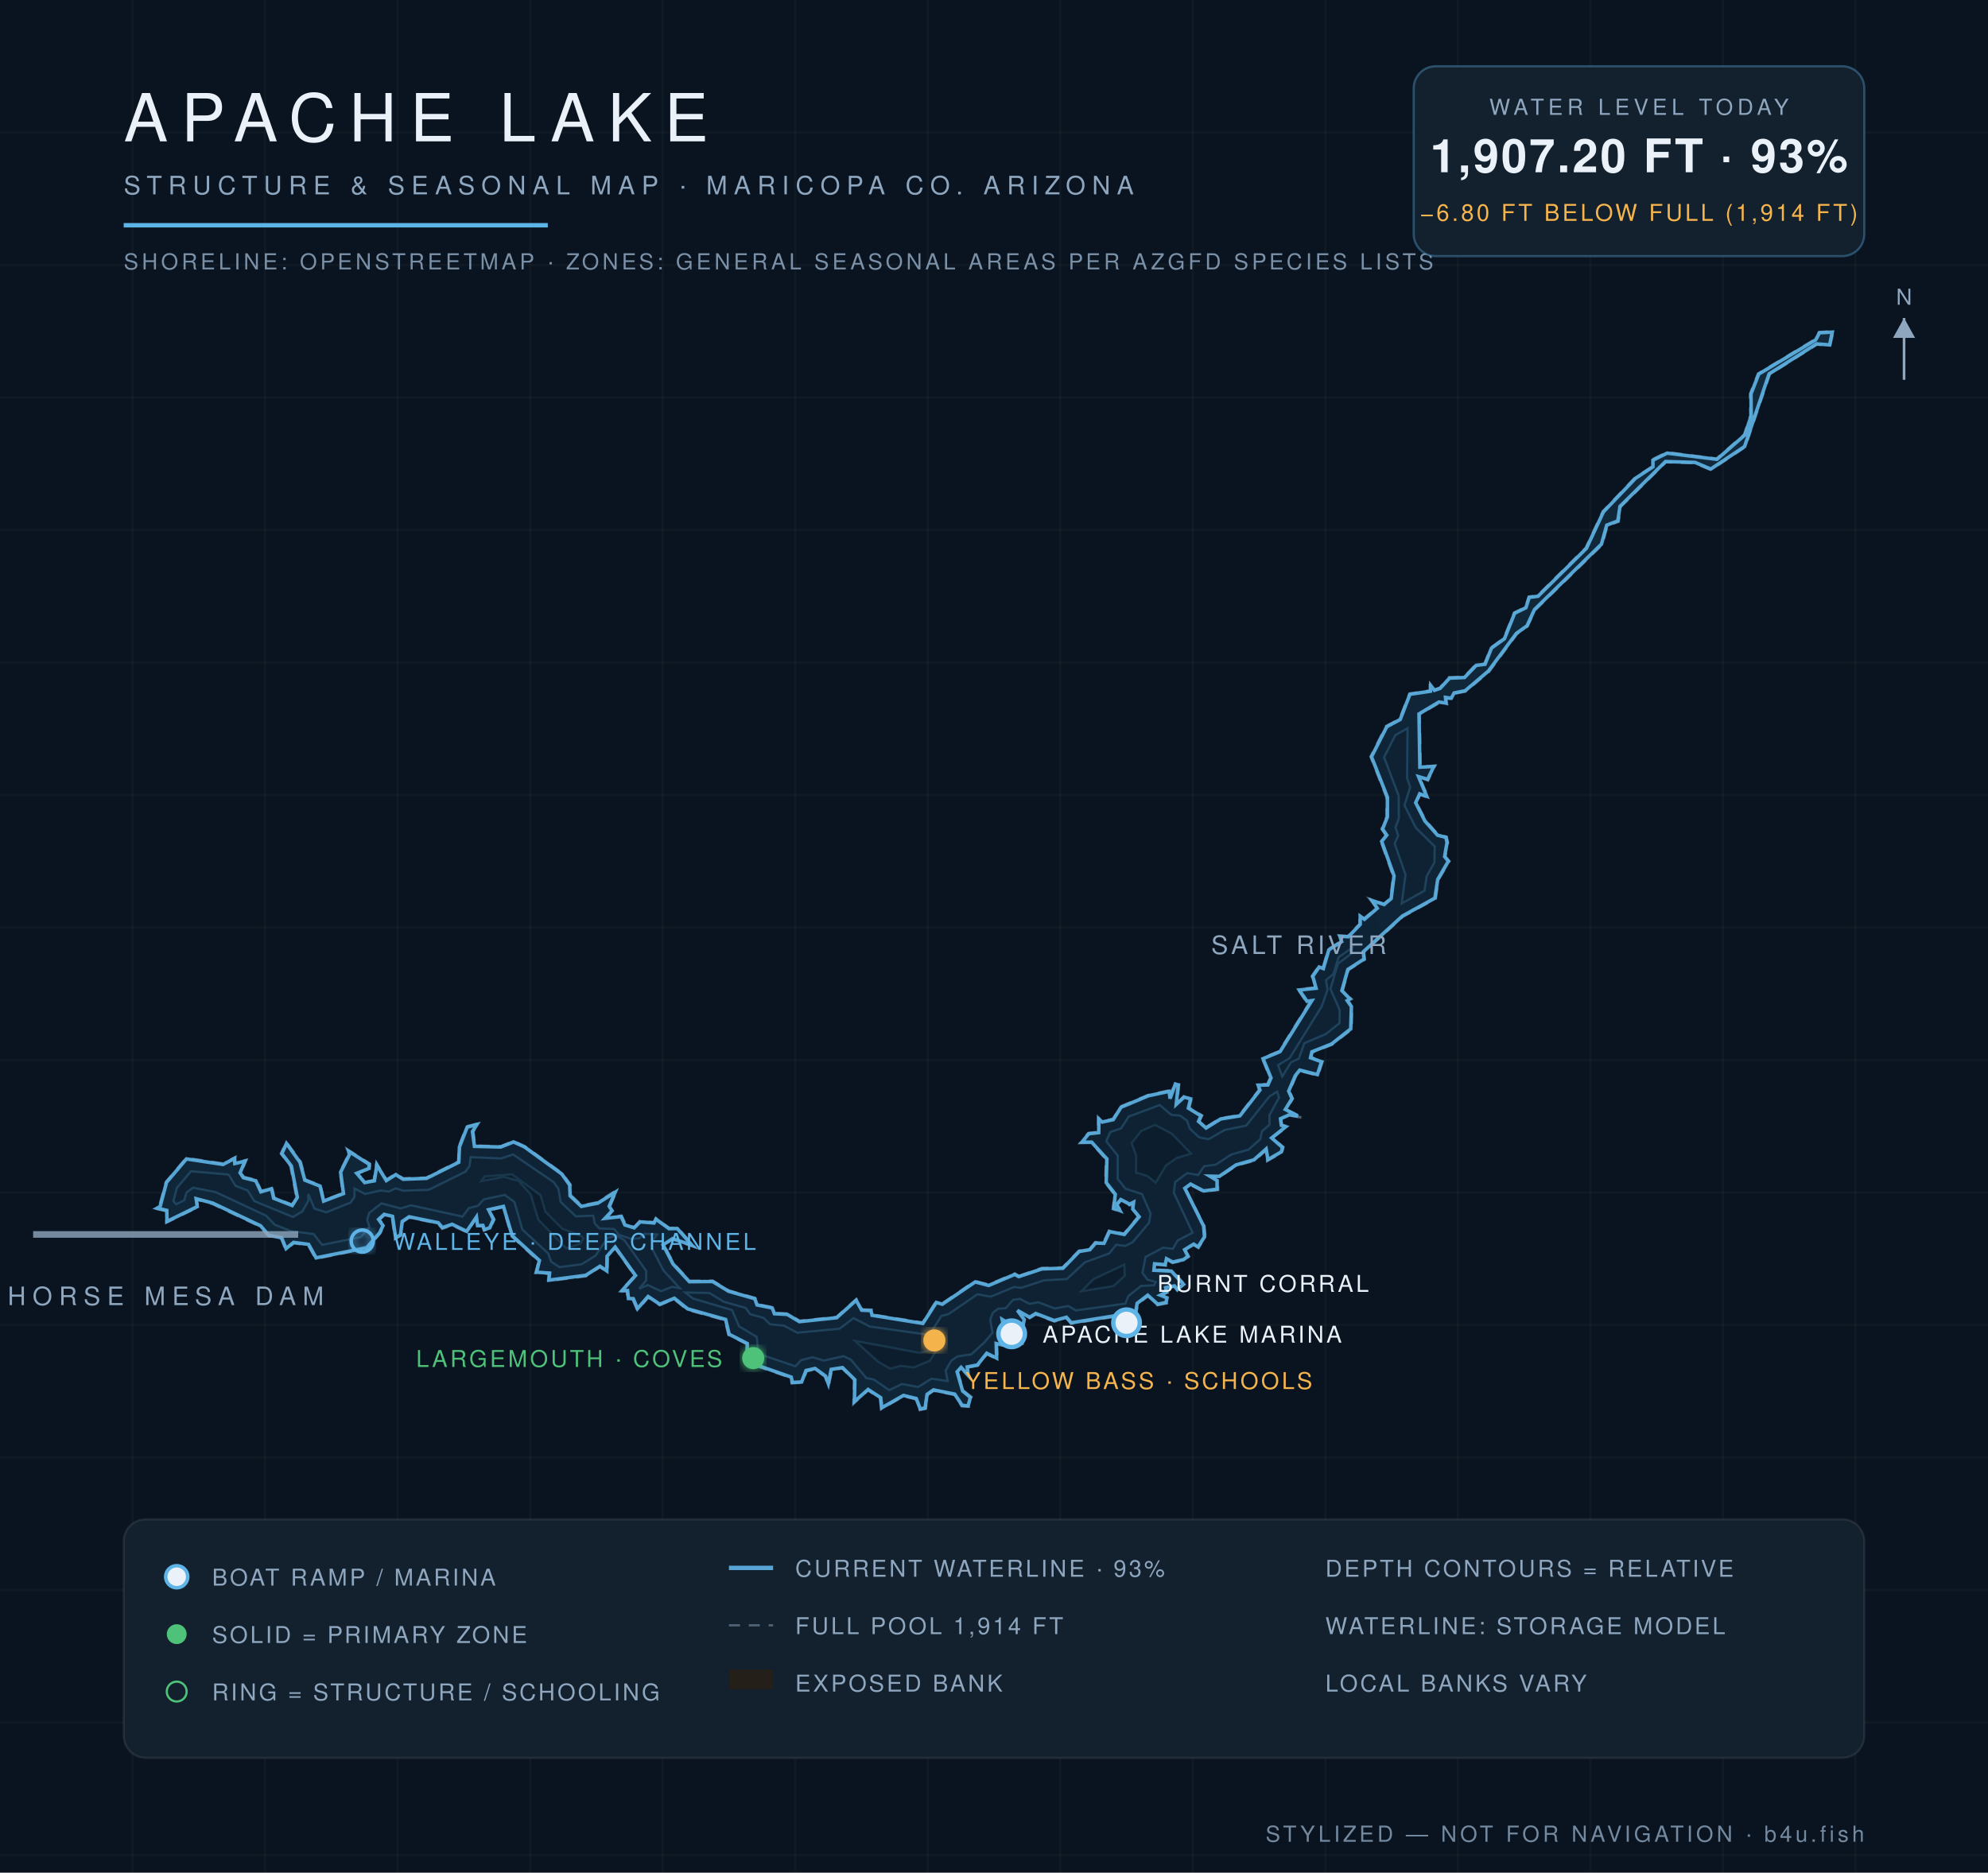
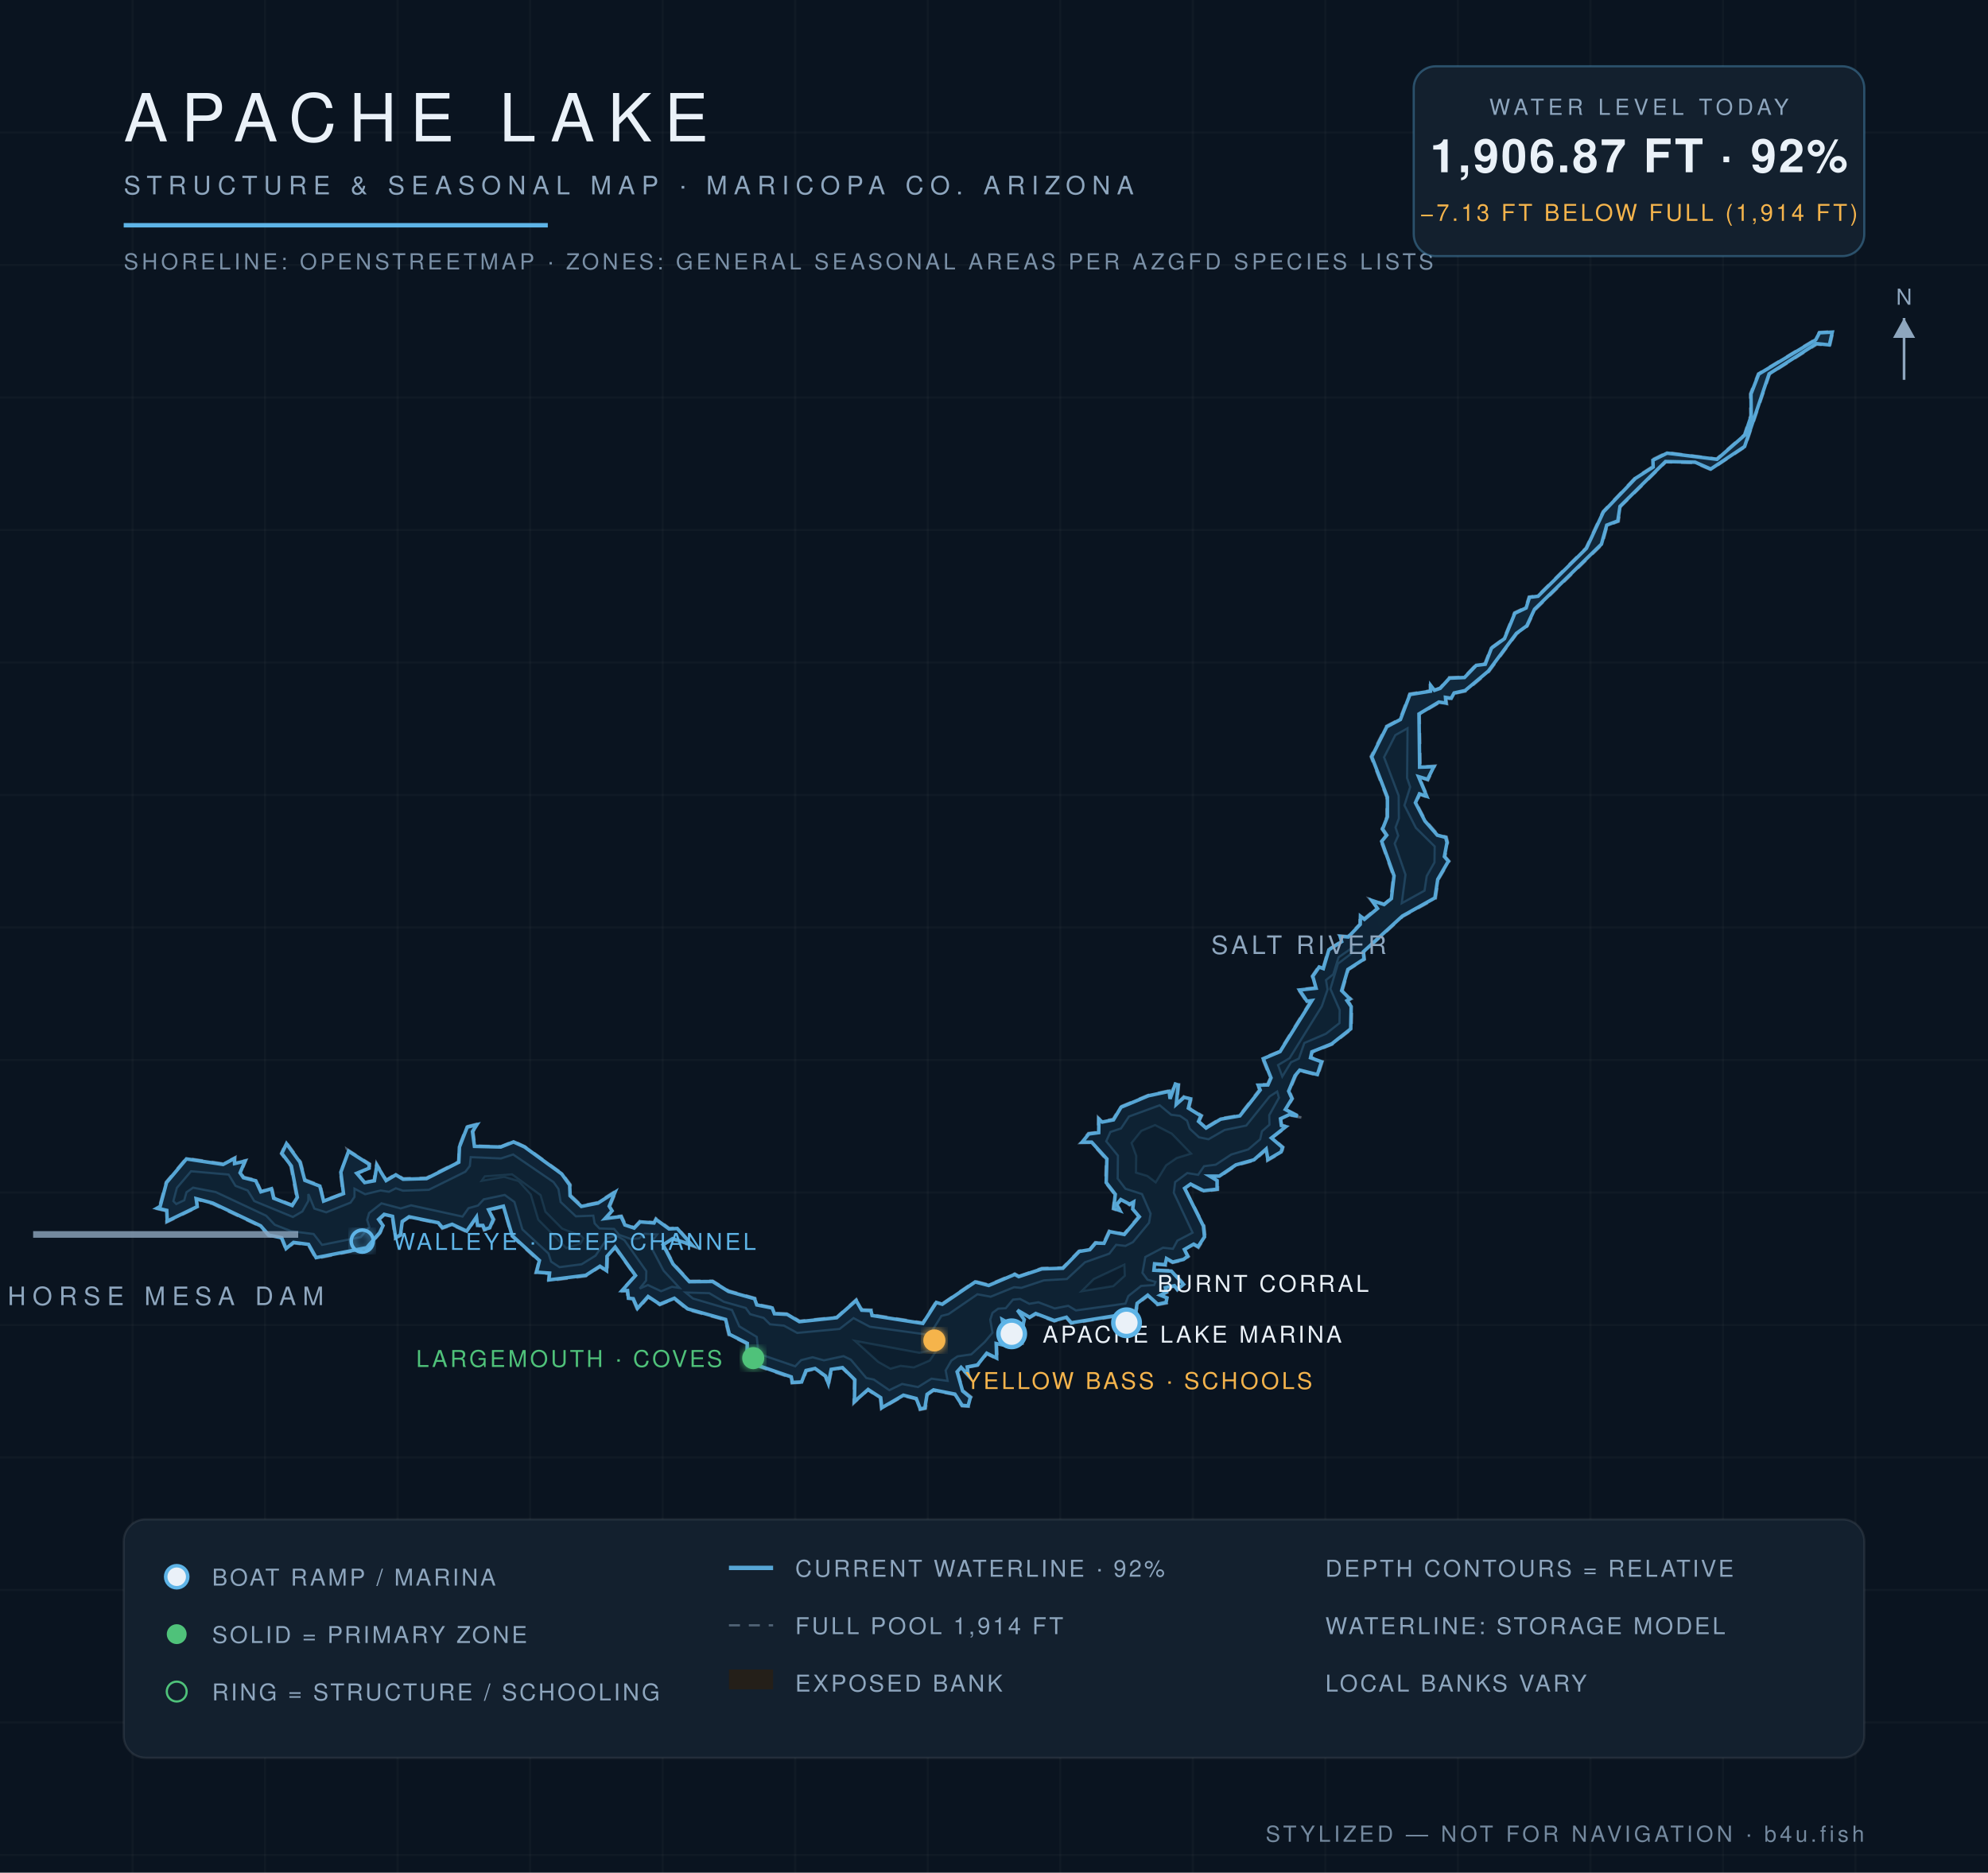
<svg xmlns="http://www.w3.org/2000/svg" viewBox="0 0 900 848" font-family="Helvetica,Arial,sans-serif">
  <defs>
    <radialGradient id="wg" cx="45%" cy="60%" r="80%">
      <stop offset="0%" stop-color="#0c1f31" />
      <stop offset="55%" stop-color="#102639" />
      <stop offset="100%" stop-color="#13293c" />
    </radialGradient>
    <filter id="glow">
      <feGaussianBlur stdDeviation="2.2" result="b" />
      <feMerge>
        <feMergeNode in="b" />
        <feMergeNode in="SourceGraphic" />
      </feMerge>
    </filter>
  </defs>
  <rect width="900" height="848" fill="#0a1420" />
  <g stroke="#ffffff" stroke-opacity="0.025">
    <line x1="60" y1="0" x2="60" y2="848" />
    <line x1="120" y1="0" x2="120" y2="848" />
    <line x1="180" y1="0" x2="180" y2="848" />
    <line x1="240" y1="0" x2="240" y2="848" />
    <line x1="300" y1="0" x2="300" y2="848" />
    <line x1="360" y1="0" x2="360" y2="848" />
    <line x1="420" y1="0" x2="420" y2="848" />
    <line x1="480" y1="0" x2="480" y2="848" />
    <line x1="540" y1="0" x2="540" y2="848" />
    <line x1="600" y1="0" x2="600" y2="848" />
    <line x1="660" y1="0" x2="660" y2="848" />
    <line x1="720" y1="0" x2="720" y2="848" />
    <line x1="780" y1="0" x2="780" y2="848" />
    <line x1="840" y1="0" x2="840" y2="848" />
    <line x1="0" y1="60" x2="900" y2="60" />
    <line x1="0" y1="120" x2="900" y2="120" />
    <line x1="0" y1="180" x2="900" y2="180" />
    <line x1="0" y1="240" x2="900" y2="240" />
    <line x1="0" y1="300" x2="900" y2="300" />
    <line x1="0" y1="360" x2="900" y2="360" />
    <line x1="0" y1="420" x2="900" y2="420" />
    <line x1="0" y1="480" x2="900" y2="480" />
    <line x1="0" y1="540" x2="900" y2="540" />
    <line x1="0" y1="600" x2="900" y2="600" />
    <line x1="0" y1="660" x2="900" y2="660" />
    <line x1="0" y1="720" x2="900" y2="720" />
    <line x1="0" y1="780" x2="900" y2="780" />
    <line x1="0" y1="840" x2="900" y2="840" />
  </g>
  <path d="M 461.3,577.8 L 471.6,574.2 L 481.0,574.0 L 488.4,566.4 L 493.3,565.6 L 495.8,562.5 L 499.6,562.7 L 502.0,557.3 L 508.8,558.7 L 515.4,550.8 L 512.4,547.6 L 513.1,544.7 L 511.4,545.8 L 507.5,543.5 L 505.8,545.6 L 507.9,548.9 L 503.8,547.5 L 504.6,540.9 L 500.4,535.6 L 500.7,525.0 L 494.0,517.5 L 489.0,517.6 L 492.7,513.1 L 497.1,512.6 L 497.1,505.9 L 499.0,507.7 L 503.9,506.7 L 507.2,501.1 L 519.7,495.9 L 529.7,493.7 L 529.5,497.2 L 531.9,490.5 L 533.8,491.0 L 532.8,499.9 L 535.9,496.4 L 539.5,497.3 L 538.4,501.6 L 544.2,505.1 L 543.0,507.6 L 546.0,510.4 L 552.4,506.4 L 561.1,505.0 L 570.1,493.4 L 569.0,491.0 L 573.7,491.0 L 575.0,488.2 L 571.4,479.2 L 579.2,476.0 L 593.5,453.0 L 591.6,453.9 L 587.6,448.0 L 595.5,447.2 L 593.9,442.0 L 597.1,437.4 L 598.8,438.4 L 601.3,429.9 L 607.1,426.2 L 606.1,423.6 L 610.2,423.9 L 615.5,418.4 L 615.5,414.0 L 617.5,415.9 L 623.3,411.1 L 620.1,407.1 L 626.6,409.3 L 629.5,406.8 L 630.7,396.7 L 625.1,380.9 L 627.4,378.2 L 625.5,375.4 L 627.7,369.9 L 627.7,361.0 L 620.5,342.6 L 627.5,328.8 L 633.6,325.6 L 638.1,314.1 L 647.5,312.7 L 647.2,309.1 L 649.5,312.3 L 651.9,311.4 L 656.0,306.7 L 662.8,306.5 L 668.1,301.0 L 672.1,300.5 L 674.9,293.3 L 680.8,289.0 L 685.5,277.4 L 690.6,275.0 L 692.1,270.2 L 696.1,269.7 L 717.9,248.1 L 725.6,231.6 L 740.2,216.3 L 748.1,211.2 L 747.9,208.1 L 754.6,204.8 L 777.1,207.7 L 789.6,196.8 L 792.4,188.2 L 792.3,178.3 L 795.9,169.2 L 821.8,153.6 L 823.5,150.4 L 830.0,150.0 L 828.5,156.6 L 822.5,156.0 L 801.2,169.5 L 790.1,202.4 L 774.5,212.8 L 767.3,209.7 L 754.2,209.3 L 733.7,229.5 L 732.8,236.2 L 727.7,238.0 L 725.4,246.6 L 695.0,276.2 L 691.5,283.6 L 686.8,287.0 L 674.1,304.2 L 663.5,313.1 L 658.5,314.1 L 657.2,316.7 L 654.6,316.1 L 655.1,318.8 L 651.5,318.3 L 642.7,323.5 L 643.1,347.3 L 649.7,346.7 L 646.5,353.4 L 642.6,351.9 L 646.6,361.3 L 642.9,359.8 L 641.2,363.5 L 645.4,371.5 L 651.0,377.9 L 654.9,378.9 L 655.5,381.5 L 654.3,387.9 L 656.2,390.0 L 651.2,398.4 L 650.0,406.9 L 635.1,415.1 L 617.5,431.2 L 617.9,434.5 L 610.5,439.2 L 607.8,448.6 L 611.8,452.4 L 610.2,453.1 L 612.1,455.7 L 611.9,466.1 L 603.1,473.0 L 594.2,476.5 L 593.5,478.7 L 598.8,480.6 L 596.7,487.1 L 588.4,484.9 L 586.7,487.3 L 583.8,494.1 L 585.3,497.5 L 582.3,502.4 L 590.1,506.2 L 583.8,505.1 L 579.9,506.9 L 580.4,509.4 L 582.9,510.1 L 576.0,515.3 L 581.0,519.4 L 580.4,521.9 L 573.7,525.7 L 573.4,520.7 L 567.9,525.6 L 559.7,527.8 L 552.1,533.0 L 547.9,533.0 L 551.4,534.4 L 551.4,538.8 L 544.8,539.6 L 539.1,536.6 L 536.6,538.4 L 545.2,555.1 L 545.7,560.1 L 542.6,565.1 L 540.5,563.8 L 536.5,566.1 L 538.2,569.0 L 536.0,570.7 L 530.8,571.9 L 528.1,570.3 L 527.8,573.1 L 523.0,572.5 L 522.6,574.9 L 530.4,575.2 L 536.3,581.6 L 533.0,584.4 L 531.7,582.6 L 527.9,583.4 L 528.5,585.3 L 525.7,586.5 L 528.7,587.5 L 528.3,590.2 L 523.9,591.0 L 519.8,586.9 L 515.1,590.4 L 514.0,597.2 L 510.1,599.4 L 508.0,595.7 L 484.9,599.4 L 482.7,596.9 L 477.3,598.4 L 468.9,595.2 L 466.1,596.9 L 460.7,593.7 L 464.1,597.5 L 461.4,607.9 L 463.5,608.5 L 459.7,608.7 L 456.4,599.5 L 453.9,597.8 L 456.3,610.0 L 451.3,608.7 L 451.6,615.6 L 446.8,613.2 L 442.7,618.4 L 438.2,619.2 L 438.9,623.8 L 435.0,619.6 L 433.6,621.4 L 436.1,629.7 L 439.8,632.6 L 438.6,637.0 L 435.4,636.8 L 432.1,631.6 L 422.6,629.8 L 420.0,631.6 L 419.1,637.9 L 416.4,638.5 L 414.6,633.6 L 409.0,632.2 L 398.9,638.1 L 398.4,633.1 L 392.9,629.5 L 386.4,635.6 L 386.7,625.0 L 381.3,619.6 L 376.6,620.3 L 375.1,627.9 L 373.5,623.3 L 369.0,620.1 L 365.2,620.9 L 363.1,626.1 L 358.4,626.4 L 358.0,623.9 L 337.7,616.9 L 338.0,608.5 L 329.8,604.5 L 328.2,597.8 L 311.1,593.1 L 305.1,588.2 L 298.7,591.0 L 293.5,587.5 L 288.5,593.3 L 286.4,588.3 L 284.2,588.3 L 283.8,584.6 L 280.7,584.9 L 287.4,577.7 L 278.4,565.1 L 275.2,569.0 L 275.0,576.2 L 271.7,573.7 L 265.3,577.9 L 248.1,580.1 L 248.6,576.8 L 242.4,576.4 L 243.9,571.1 L 231.6,559.8 L 227.8,546.6 L 221.5,548.1 L 223.8,552.2 L 221.9,556.3 L 219.1,557.2 L 218.4,555.2 L 215.8,555.3 L 215.6,551.5 L 211.5,558.0 L 204.6,554.8 L 200.2,556.4 L 198.3,554.0 L 185.2,551.3 L 182.4,553.3 L 181.6,559.5 L 178.8,561.0 L 177.4,551.0 L 174.0,550.3 L 171.8,552.3 L 173.8,554.9 L 172.2,558.4 L 166.2,565.3 L 142.9,570.0 L 139.5,563.8 L 133.0,563.0 L 129.4,566.0 L 127.3,560.8 L 121.5,559.7 L 117.8,555.4 L 96.2,545.2 L 88.9,543.2 L 89.7,546.6 L 75.3,553.6 L 75.2,548.4 L 70.0,547.2 L 72.1,546.2 L 75.1,535.3 L 84.3,524.4 L 101.0,526.9 L 106.6,524.0 L 106.3,526.5 L 111.5,525.3 L 109.0,531.2 L 110.5,533.0 L 116.0,534.3 L 118.3,539.4 L 123.2,537.8 L 124.1,542.3 L 132.2,545.5 L 134.2,542.2 L 131.5,528.1 L 127.2,522.4 L 129.6,517.1 L 136.2,526.2 L 138.3,534.2 L 145.2,536.8 L 146.5,543.6 L 155.2,540.3 L 153.9,530.7 L 157.8,522.7 L 157.1,520.4 L 167.5,527.0 L 167.4,529.3 L 161.9,531.4 L 165.2,535.2 L 169.2,534.5 L 170.4,526.6 L 174.9,534.2 L 179.2,531.5 L 182.5,533.6 L 193.0,533.3 L 207.5,526.0 L 207.7,519.3 L 211.2,510.1 L 216.7,508.7 L 214.3,512.4 L 215.1,518.8 L 226.7,519.1 L 232.5,516.7 L 237.6,519.1 L 254.5,531.3 L 258.3,536.4 L 258.5,541.3 L 263.4,545.9 L 270.6,544.4 L 279.2,538.9 L 276.2,546.3 L 277.6,548.4 L 274.1,551.4 L 281.4,550.5 L 283.2,554.4 L 287.1,555.7 L 289.6,552.9 L 296.0,553.5 L 296.9,551.6 L 303.0,556.1 L 306.7,555.9 L 314.5,564.7 L 304.5,561.2 L 300.5,563.6 L 305.0,572.2 L 312.2,580.0 L 322.7,580.0 L 329.9,584.4 L 341.9,587.8 L 342.9,590.6 L 349.9,592.0 L 350.8,594.6 L 356.5,594.8 L 362.0,598.1 L 378.7,596.4 L 387.7,588.3 L 390.4,593.0 L 394.6,593.1 L 394.9,595.3 L 417.7,598.9 L 423.7,589.4 L 426.5,590.3 L 441.4,580.1 L 447.6,581.7 L 459.4,576.7 L 461.3,577.8 Z" fill="#241f19" fill-opacity="0.9" stroke="#8ea6be" stroke-opacity="0.5" stroke-width="1.2" stroke-dasharray="5 4" />
-   <path d="M 461.2,578.1 L 471.7,574.6 L 481.2,574.3 L 488.6,566.7 L 493.4,565.9 L 496.0,562.9 L 499.8,563.0 L 502.3,557.7 L 509.0,559.0 L 515.7,551.0 L 512.8,547.5 L 513.2,544.4 L 511.4,545.3 L 507.4,543.2 L 505.5,545.5 L 507.0,548.2 L 504.2,547.2 L 504.9,540.8 L 500.8,535.5 L 501.1,524.8 L 494.2,517.2 L 489.8,517.2 L 492.9,513.4 L 497.4,512.9 L 497.5,506.8 L 499.0,508.1 L 504.0,507.0 L 507.5,501.4 L 519.9,496.2 L 529.3,494.2 L 529.7,497.5 L 532.1,490.9 L 533.4,491.3 L 532.5,500.1 L 536.1,496.8 L 539.0,497.6 L 538.0,501.8 L 543.7,505.3 L 542.6,507.8 L 546.0,510.8 L 552.6,506.7 L 561.3,505.3 L 570.4,493.6 L 569.6,491.4 L 574.0,491.3 L 575.4,488.1 L 571.8,479.4 L 579.5,476.2 L 593.9,453.1 L 591.7,453.4 L 588.2,448.3 L 595.8,447.5 L 594.3,442.1 L 597.2,437.9 L 599.1,438.6 L 601.6,430.1 L 607.4,426.4 L 606.6,424.0 L 610.4,424.2 L 615.8,418.6 L 615.8,414.9 L 617.7,416.3 L 623.5,411.3 L 621.2,407.8 L 626.6,409.6 L 629.8,406.9 L 631.1,396.6 L 625.5,381.0 L 627.8,378.2 L 625.9,375.4 L 628.1,369.9 L 628.1,361.0 L 620.9,342.7 L 627.8,329.1 L 633.9,325.8 L 638.3,314.4 L 647.6,313.0 L 647.7,310.4 L 649.4,312.6 L 652.0,311.7 L 656.2,307.1 L 663.0,306.8 L 668.3,301.3 L 672.3,300.8 L 675.2,293.5 L 681.1,289.2 L 685.7,277.7 L 690.8,275.2 L 692.3,270.5 L 696.3,270.0 L 718.2,248.3 L 725.9,231.8 L 740.4,216.6 L 748.3,211.4 L 748.3,208.4 L 754.7,205.2 L 777.3,208.0 L 789.9,197.0 L 792.8,188.3 L 792.7,178.4 L 796.2,169.4 L 822.0,153.9 L 823.7,150.7 L 829.5,150.4 L 828.3,156.2 L 822.4,155.7 L 800.9,169.3 L 789.8,202.2 L 774.5,212.4 L 767.4,209.4 L 754.0,209.0 L 733.4,229.3 L 732.4,235.9 L 727.4,237.8 L 725.0,246.4 L 694.7,276.0 L 691.3,283.4 L 686.5,286.8 L 673.8,303.9 L 663.3,312.8 L 658.3,313.8 L 657.0,316.2 L 654.4,315.8 L 654.6,318.4 L 651.4,317.9 L 642.4,323.3 L 642.8,347.4 L 649.1,347.1 L 646.3,352.9 L 642.2,351.7 L 645.9,360.6 L 642.7,359.5 L 640.9,363.5 L 645.1,371.8 L 650.8,378.2 L 654.6,379.2 L 655.1,381.5 L 654.0,387.9 L 655.7,390.0 L 650.9,398.2 L 649.6,406.7 L 634.9,414.8 L 617.2,431.0 L 617.5,434.3 L 610.2,439.0 L 607.5,448.6 L 611.1,452.3 L 609.9,453.1 L 611.8,455.8 L 611.5,465.9 L 602.9,472.7 L 593.9,476.3 L 593.3,479.0 L 598.3,480.8 L 596.4,486.6 L 588.4,484.6 L 586.4,487.1 L 583.4,494.1 L 584.9,497.5 L 581.9,502.4 L 587.6,505.4 L 583.8,504.8 L 579.7,506.6 L 580.1,509.6 L 582.1,510.2 L 575.7,515.3 L 580.6,519.6 L 580.1,521.6 L 574.0,525.1 L 573.2,520.3 L 567.7,525.2 L 559.6,527.5 L 552.0,532.7 L 547.7,532.6 L 551.0,534.6 L 551.0,538.5 L 544.9,539.3 L 539.0,536.2 L 536.4,538.1 L 544.9,555.2 L 545.3,560.1 L 542.4,564.6 L 540.4,563.4 L 536.3,565.9 L 537.8,568.9 L 535.8,570.4 L 530.9,571.5 L 528.1,570.0 L 527.5,572.7 L 522.7,572.3 L 522.4,575.2 L 530.3,575.6 L 535.8,581.6 L 533.0,583.9 L 531.7,582.3 L 527.7,583.1 L 528.1,585.1 L 525.3,586.5 L 528.3,587.7 L 527.9,589.8 L 524.1,590.6 L 519.6,586.5 L 514.8,590.2 L 513.7,597.0 L 510.2,598.9 L 508.0,595.3 L 485.0,599.0 L 482.8,596.5 L 477.3,598.0 L 468.9,594.8 L 466.1,596.5 L 460.6,593.4 L 463.7,597.6 L 461.3,608.3 L 459.9,608.3 L 456.7,599.3 L 453.7,597.5 L 455.9,609.5 L 451.0,608.4 L 451.2,615.0 L 446.7,612.8 L 442.5,618.1 L 437.9,619.0 L 438.3,622.7 L 435.1,619.2 L 433.3,621.2 L 435.8,629.9 L 439.3,632.8 L 438.3,636.6 L 435.6,636.4 L 432.2,631.3 L 422.6,629.4 L 419.7,631.4 L 418.8,637.6 L 416.6,638.0 L 414.8,633.3 L 409.0,631.9 L 399.2,637.5 L 398.7,632.9 L 393.0,629.2 L 386.8,634.7 L 387.0,624.8 L 381.4,619.3 L 376.3,620.1 L 375.0,626.6 L 373.7,623.1 L 369.0,619.7 L 364.9,620.6 L 362.9,625.8 L 358.7,626.0 L 358.2,623.6 L 338.1,616.6 L 338.3,608.4 L 330.1,604.2 L 328.5,597.5 L 311.3,592.7 L 305.3,587.9 L 298.7,590.6 L 293.4,587.1 L 288.6,592.6 L 286.7,588.1 L 284.5,588.0 L 284.1,584.4 L 281.6,584.4 L 287.7,577.6 L 278.5,564.7 L 274.8,568.9 L 274.7,575.5 L 271.6,573.4 L 265.2,577.5 L 248.5,579.7 L 248.8,576.5 L 242.9,576.1 L 244.2,570.8 L 231.9,559.6 L 227.9,546.3 L 221.2,547.8 L 223.4,552.2 L 221.7,556.0 L 219.3,556.8 L 218.6,554.9 L 216.2,555.0 L 215.7,551.1 L 211.3,557.6 L 204.7,554.4 L 200.3,555.9 L 198.4,553.7 L 185.2,551.0 L 182.1,553.1 L 181.3,559.2 L 179.1,560.5 L 177.7,550.8 L 173.9,549.9 L 171.4,552.2 L 173.4,555.0 L 171.9,558.2 L 166.0,565.0 L 143.1,569.6 L 139.7,563.5 L 132.9,562.6 L 129.5,565.4 L 127.5,560.5 L 121.7,559.4 L 118.0,555.1 L 96.3,544.8 L 88.8,542.8 L 89.3,546.4 L 75.6,553.1 L 75.5,548.1 L 71.1,547.1 L 72.5,546.3 L 75.4,535.4 L 84.4,524.8 L 101.0,527.3 L 106.1,524.6 L 106.3,526.9 L 110.9,525.8 L 108.7,531.1 L 110.2,533.3 L 115.8,534.7 L 118.1,539.7 L 122.9,538.3 L 123.9,542.6 L 132.3,545.9 L 134.6,542.2 L 131.9,528.0 L 127.6,522.4 L 129.7,517.8 L 135.8,526.3 L 138.0,534.4 L 144.9,537.1 L 146.5,543.9 L 155.5,540.5 L 154.2,530.8 L 158.2,522.8 L 157.8,521.3 L 167.1,527.2 L 167.1,529.1 L 161.5,531.3 L 165.1,535.5 L 169.5,534.7 L 170.6,527.6 L 174.9,534.6 L 179.2,531.9 L 182.5,534.0 L 193.1,533.6 L 207.7,526.3 L 208.0,519.4 L 211.5,510.4 L 215.9,509.2 L 213.9,512.4 L 214.8,519.1 L 226.7,519.4 L 232.5,517.1 L 237.5,519.4 L 254.3,531.6 L 257.9,536.6 L 258.1,541.5 L 263.2,546.3 L 270.7,544.8 L 278.5,539.9 L 275.8,546.2 L 277.1,548.3 L 273.9,551.7 L 281.2,550.9 L 282.9,554.7 L 287.1,556.0 L 289.8,553.3 L 296.1,553.8 L 297.0,552.1 L 302.9,556.4 L 306.6,556.3 L 313.3,563.9 L 304.5,560.9 L 300.2,563.7 L 304.7,572.4 L 312.1,580.4 L 322.6,580.3 L 329.8,584.7 L 341.7,588.1 L 342.7,590.9 L 349.6,592.3 L 350.6,594.9 L 356.4,595.2 L 361.9,598.5 L 378.8,596.7 L 387.6,588.8 L 390.1,593.3 L 394.3,593.5 L 394.8,595.6 L 417.8,599.3 L 423.9,589.8 L 426.6,590.6 L 441.5,580.5 L 447.6,582.1 L 459.4,577.1 L 461.2,578.1 Z" fill="url(#wg)" stroke="#5eb4e7" stroke-opacity="0.9" stroke-width="1.6" />
-   <path d="M 79.8,545.3 L 78.5,543.9 L 80.1,537.9 L 86.5,530.4 L 103.5,531.9 L 106.6,537.0 L 112.1,539.1 L 115.1,543.9 L 132.6,551.1 L 136.9,548.6 L 139.6,543.8 L 139.6,540.7 L 142.3,547.3 L 147.7,549.0 L 158.7,544.6 L 160.5,542.0 L 160.5,538.2 L 165.3,540.7 L 172.3,539.1 L 176.1,539.6 L 179.2,538.1 L 182.4,539.2 L 194.1,538.8 L 210.7,530.6 L 212.6,528.0 L 213.1,524.0 L 226.8,524.6 L 232.3,522.8 L 250.6,535.3 L 252.8,538.3 L 253.8,544.3 L 260.7,550.8 L 268.6,550.5 L 269.2,554.0 L 271.4,556.3 L 278.0,556.5 L 280.3,559.2 L 285.7,561.0 L 289.3,560.8 L 291.9,558.7 L 297.5,559.0 L 295.2,562.1 L 295.5,565.9 L 300.4,575.4 L 307.7,583.3 L 304.2,582.7 L 299.3,584.7 L 293.3,581.9 L 289.4,583.6 L 292.5,579.9 L 292.6,575.6 L 282.7,561.6 L 279.1,559.5 L 275.0,560.6 L 269.6,568.6 L 263.3,572.5 L 253.3,573.8 L 249.5,571.3 L 248.2,567.6 L 236.5,556.8 L 232.9,544.3 L 228.5,541.1 L 219.0,543.1 L 216.4,546.0 L 212.2,547.1 L 209.4,550.9 L 186.1,545.8 L 181.4,547.2 L 172.7,544.9 L 167.1,549.3 L 166.2,552.4 L 167.3,555.6 L 163.3,560.2 L 145.8,563.7 L 142.0,558.8 L 131.8,557.5 L 124.4,554.6 L 120.5,550.5 L 97.6,539.8 L 87.4,537.8 L 84.4,540.0 L 83.4,543.5 L 79.8,545.3 Z" fill="#0e2233" stroke="#5eb4e7" stroke-opacity="0.22" stroke-width="1" />
-   <path d="M 310.3,585.3 L 321.1,585.5 L 327.7,589.5 L 337.6,592.3 L 339.6,595.1 L 345.7,596.8 L 348.6,599.7 L 354.9,600.3 L 360.9,603.5 L 380.1,601.7 L 386.4,596.9 L 393.8,600.7 L 419.3,604.3 L 422.0,602.5 L 426.2,595.9 L 429.4,595.1 L 442.5,586.1 L 448.5,587.2 L 459.1,582.8 L 462.4,583.2 L 472.6,579.8 L 483.0,579.2 L 491.2,571.6 L 502.2,567.6 L 505.3,563.7 L 509.5,564.2 L 512.8,562.5 L 520.2,553.7 L 520.9,549.6 L 517.0,540.7 L 509.5,538.3 L 506.0,533.8 L 506.0,523.3 L 500.8,516.8 L 502.7,512.6 L 507.5,511.0 L 511.0,505.6 L 525.0,500.4 L 530.2,504.8 L 534.2,505.2 L 537.4,507.5 L 538.6,511.0 L 542.8,515.0 L 547.1,515.9 L 554.4,511.7 L 564.2,509.7 L 574.7,496.5 L 578.2,494.3 L 579.0,497.1 L 574.7,505.0 L 574.7,509.3 L 571.3,512.3 L 570.5,515.9 L 565.2,520.6 L 557.4,522.8 L 550.4,527.4 L 545.1,528.1 L 542.4,532.1 L 537.5,531.2 L 532.0,535.3 L 531.4,540.1 L 539.9,558.2 L 533.0,561.8 L 531.0,565.5 L 526.5,565.0 L 518.6,569.2 L 517.2,576.4 L 519.5,579.5 L 523.2,580.5 L 522.5,582.0 L 516.6,582.3 L 510.8,586.9 L 509.5,590.3 L 487.1,593.4 L 483.6,591.4 L 477.5,592.5 L 470.1,589.7 L 466.0,590.4 L 461.8,588.2 L 458.6,588.6 L 455.3,592.4 L 451.9,592.6 L 449.4,594.5 L 448.3,597.6 L 449.3,603.5 L 445.8,607.7 L 439.7,613.3 L 433.5,614.2 L 430.7,616.1 L 428.1,620.6 L 429.0,625.4 L 421.7,624.3 L 415.6,628.1 L 408.4,626.7 L 402.6,629.5 L 395.6,624.7 L 392.2,624.0 L 385.2,615.7 L 381.9,614.1 L 373.0,616.1 L 367.9,614.6 L 362.7,615.9 L 360.1,618.7 L 343.4,613.0 L 342.6,605.4 L 334.6,600.6 L 331.4,593.2 L 313.7,588.0 L 310.3,585.3 Z" fill="#0e2233" stroke="#5eb4e7" stroke-opacity="0.22" stroke-width="1" />
-   <path d="M 580.5,487.5 L 578.6,482.3 L 583.8,479.2 L 598.4,455.7 L 601.0,448.1 L 600.3,443.8 L 603.6,441.2 L 606.0,433.5 L 612.3,429.1 L 611.9,431.7 L 605.7,436.4 L 602.3,447.8 L 606.5,457.4 L 606.4,463.3 L 600.3,468.2 L 590.5,472.4 L 588.0,479.4 L 584.5,481.0 L 580.5,487.5 Z" fill="#0e2233" stroke="#5eb4e7" stroke-opacity="0.22" stroke-width="1" />
-   <path d="M 634.6,409.1 L 636.3,396.1 L 631.4,382.0 L 633.0,378.4 L 631.8,374.7 L 633.3,370.6 L 633.2,360.3 L 626.6,342.9 L 631.7,332.9 L 637.2,329.8 L 637.0,352.3 L 638.4,356.4 L 635.8,364.7 L 641.0,374.9 L 649.5,383.3 L 649.4,390.5 L 645.9,396.7 L 644.9,403.3 L 634.6,409.1 Z" fill="#0e2233" stroke="#5eb4e7" stroke-opacity="0.22" stroke-width="1" />
-   <path d="M 218.0,534.8 L 219.5,532.7 L 231.8,531.8 L 244.7,541.2 L 246.9,548.7 L 254.5,556.4 L 263.1,559.7 L 264.1,560.8 L 262.7,563.2 L 256.3,565.2 L 243.7,552.3 L 240.3,540.9 L 234.8,534.8 L 228.2,532.9 L 218.0,534.8 Z" fill="#0c1e2e" stroke="#5eb4e7" stroke-opacity="0.15" stroke-width="1" />
-   <path d="M 403.1,619.8 L 397.6,616.7 L 387.1,607.2 L 416.2,612.6 L 424.3,611.0 L 420.9,616.2 L 413.7,619.2 L 407.7,618.5 L 403.1,619.8 Z" fill="#0c1e2e" stroke="#5eb4e7" stroke-opacity="0.15" stroke-width="1" />
-   <path d="M 489.6,584.7 L 495.1,579.2 L 509.0,572.7 L 509.2,577.7 L 504.0,582.4 L 489.6,584.7 Z" fill="#0c1e2e" stroke="#5eb4e7" stroke-opacity="0.15" stroke-width="1" />
-   <path d="M 523.2,535.5 L 519.4,532.5 L 514.3,531.0 L 514.4,523.4 L 512.3,517.6 L 516.7,512.1 L 522.9,509.4 L 530.5,513.4 L 539.2,522.4 L 532.7,524.4 L 527.9,527.7 L 523.2,535.5 Z" fill="#0c1e2e" stroke="#5eb4e7" stroke-opacity="0.15" stroke-width="1" />
+   <path d="M 461.2,578.1 L 471.7,574.6 L 481.2,574.3 L 488.6,566.7 L 493.4,565.9 L 496.0,562.9 L 499.8,563.0 L 502.3,557.7 L 509.0,559.0 L 515.8,551.0 L 512.8,547.5 L 513.2,544.3 L 511.4,545.3 L 507.4,543.2 L 505.5,545.5 L 507.0,548.2 L 504.2,547.2 L 504.9,540.8 L 500.8,535.5 L 501.1,524.8 L 494.2,517.2 L 489.9,517.2 L 492.9,513.5 L 497.4,512.9 L 497.5,506.8 L 499.0,508.1 L 504.1,507.1 L 507.5,501.4 L 519.9,496.2 L 529.3,494.2 L 529.7,497.6 L 532.1,490.9 L 533.4,491.3 L 532.5,500.1 L 536.1,496.9 L 539.0,497.6 L 538.0,501.8 L 543.7,505.3 L 542.6,507.8 L 546.0,510.8 L 552.6,506.8 L 561.3,505.3 L 570.5,493.6 L 569.6,491.4 L 574.0,491.3 L 575.4,488.1 L 571.9,479.4 L 579.5,476.2 L 593.9,453.1 L 591.7,453.4 L 588.3,448.3 L 595.8,447.5 L 594.3,442.1 L 597.2,437.9 L 599.1,438.6 L 601.6,430.1 L 607.4,426.4 L 606.7,424.0 L 610.4,424.3 L 615.8,418.6 L 615.9,414.9 L 617.7,416.3 L 623.6,411.4 L 621.2,407.8 L 626.6,409.6 L 629.9,406.9 L 631.1,396.6 L 625.5,381.0 L 627.8,378.2 L 625.9,375.4 L 628.1,369.9 L 628.1,361.0 L 621.0,342.7 L 627.8,329.1 L 634.0,325.8 L 638.3,314.5 L 647.6,313.0 L 647.7,310.4 L 649.4,312.6 L 652.0,311.7 L 656.2,307.1 L 663.0,306.8 L 668.3,301.3 L 672.4,300.8 L 675.2,293.5 L 681.1,289.2 L 685.8,277.7 L 690.9,275.3 L 692.4,270.5 L 696.3,270.0 L 718.2,248.3 L 725.9,231.8 L 740.4,216.6 L 748.4,211.5 L 748.3,208.4 L 754.7,205.2 L 777.3,208.0 L 789.9,197.0 L 792.8,188.3 L 792.7,178.4 L 796.2,169.4 L 822.0,153.9 L 823.7,150.7 L 829.5,150.4 L 828.2,156.2 L 822.3,155.6 L 800.9,169.3 L 789.8,202.2 L 774.5,212.4 L 767.4,209.3 L 754.0,209.0 L 733.4,229.3 L 732.4,235.9 L 727.4,237.8 L 725.0,246.4 L 694.7,275.9 L 691.2,283.4 L 686.5,286.8 L 673.8,303.9 L 663.3,312.7 L 658.3,313.8 L 657.0,316.2 L 654.4,315.8 L 654.6,318.4 L 651.4,317.9 L 642.4,323.3 L 642.7,347.4 L 649.1,347.2 L 646.3,352.9 L 642.2,351.7 L 645.9,360.6 L 642.6,359.5 L 640.8,363.5 L 645.1,371.8 L 650.7,378.2 L 654.5,379.2 L 655.1,381.5 L 653.9,387.9 L 655.7,390.0 L 650.9,398.2 L 649.6,406.6 L 634.9,414.8 L 617.2,431.0 L 617.5,434.3 L 610.2,439.0 L 607.4,448.6 L 611.1,452.3 L 609.8,453.1 L 611.7,455.8 L 611.5,465.9 L 602.9,472.7 L 593.9,476.3 L 593.3,479.0 L 598.3,480.8 L 596.4,486.6 L 588.4,484.6 L 586.3,487.1 L 583.4,494.1 L 584.9,497.5 L 581.9,502.4 L 587.5,505.4 L 583.8,504.7 L 579.7,506.6 L 580.1,509.7 L 582.1,510.2 L 575.6,515.3 L 580.6,519.6 L 580.0,521.6 L 574.0,525.1 L 573.2,520.3 L 567.7,525.2 L 559.5,527.5 L 552.0,532.6 L 547.7,532.6 L 551.0,534.6 L 551.0,538.5 L 544.9,539.2 L 539.0,536.2 L 536.3,538.1 L 544.8,555.2 L 545.3,560.1 L 542.4,564.5 L 540.4,563.4 L 536.2,565.8 L 537.7,568.9 L 535.8,570.3 L 530.9,571.5 L 528.1,569.9 L 527.5,572.7 L 522.7,572.3 L 522.4,575.2 L 530.3,575.6 L 535.8,581.6 L 533.0,583.9 L 531.7,582.2 L 527.6,583.1 L 528.0,585.1 L 525.3,586.5 L 528.3,587.7 L 527.9,589.8 L 524.1,590.6 L 519.6,586.5 L 514.8,590.2 L 513.7,597.0 L 510.2,598.9 L 508.0,595.3 L 485.0,599.0 L 482.8,596.5 L 477.3,598.0 L 468.9,594.8 L 466.1,596.5 L 460.6,593.3 L 463.7,597.6 L 461.2,608.3 L 459.9,608.3 L 456.8,599.2 L 453.7,597.5 L 455.8,609.4 L 451.0,608.4 L 451.2,615.0 L 446.7,612.8 L 442.5,618.1 L 437.9,619.0 L 438.3,622.6 L 435.1,619.2 L 433.3,621.2 L 435.8,629.9 L 439.3,632.8 L 438.3,636.6 L 435.6,636.4 L 432.3,631.3 L 422.6,629.4 L 419.7,631.4 L 418.7,637.6 L 416.6,638.0 L 414.8,633.3 L 409.0,631.8 L 399.2,637.5 L 398.7,632.9 L 393.0,629.2 L 386.8,634.7 L 387.0,624.8 L 381.4,619.3 L 376.3,620.1 L 375.0,626.5 L 373.7,623.1 L 369.0,619.7 L 364.9,620.6 L 362.9,625.8 L 358.7,626.0 L 358.2,623.5 L 338.1,616.6 L 338.3,608.3 L 330.2,604.2 L 328.5,597.5 L 311.3,592.7 L 305.3,587.9 L 298.7,590.6 L 293.4,587.1 L 288.6,592.5 L 286.7,588.1 L 284.5,587.9 L 284.1,584.4 L 281.6,584.4 L 287.7,577.6 L 278.5,564.7 L 274.8,568.9 L 274.6,575.4 L 271.6,573.4 L 265.2,577.5 L 248.5,579.6 L 248.8,576.5 L 242.9,576.1 L 244.2,570.8 L 231.9,559.6 L 227.9,546.2 L 221.2,547.8 L 223.3,552.2 L 221.7,556.0 L 219.4,556.7 L 218.6,554.9 L 216.2,554.9 L 215.7,551.1 L 211.3,557.5 L 204.7,554.4 L 200.3,555.9 L 198.4,553.7 L 185.2,551.0 L 182.1,553.1 L 181.3,559.2 L 179.1,560.4 L 177.7,550.8 L 173.9,549.9 L 171.4,552.2 L 173.4,555.0 L 171.9,558.2 L 166.0,565.0 L 143.1,569.5 L 139.7,563.5 L 132.9,562.6 L 129.5,565.4 L 127.5,560.5 L 121.7,559.3 L 118.0,555.1 L 96.3,544.8 L 88.8,542.8 L 89.3,546.4 L 75.7,553.0 L 75.5,548.1 L 71.1,547.1 L 72.5,546.3 L 75.4,535.5 L 84.4,524.8 L 101.0,527.3 L 106.1,524.6 L 106.2,526.9 L 110.9,525.8 L 108.7,531.1 L 110.2,533.3 L 115.8,534.7 L 118.1,539.7 L 122.9,538.3 L 123.9,542.6 L 132.3,545.9 L 134.6,542.2 L 131.9,528.0 L 127.6,522.3 L 129.7,517.9 L 135.8,526.3 L 138.0,534.5 L 144.8,537.1 L 146.5,543.9 L 155.5,540.5 L 154.3,530.8 L 157.8,521.3 L 167.1,527.2 L 167.1,529.0 L 161.5,531.3 L 165.1,535.5 L 169.5,534.7 L 170.6,527.7 L 174.8,534.6 L 179.2,532.0 L 182.5,534.0 L 193.1,533.7 L 207.7,526.3 L 208.0,519.4 L 211.5,510.4 L 215.9,509.3 L 213.9,512.4 L 214.8,519.1 L 226.7,519.4 L 232.5,517.1 L 237.5,519.4 L 254.3,531.6 L 257.9,536.6 L 258.1,541.5 L 263.2,546.3 L 270.7,544.8 L 278.4,539.9 L 275.8,546.2 L 277.1,548.3 L 273.9,551.8 L 281.2,550.9 L 282.9,554.7 L 287.1,556.1 L 289.8,553.3 L 296.1,553.8 L 297.0,552.2 L 302.9,556.5 L 306.6,556.3 L 313.3,563.8 L 304.5,560.9 L 300.2,563.7 L 304.7,572.4 L 312.1,580.4 L 322.6,580.3 L 329.8,584.8 L 341.6,588.1 L 342.6,590.9 L 349.6,592.3 L 350.6,594.9 L 356.4,595.2 L 361.9,598.5 L 378.8,596.7 L 387.6,588.9 L 390.1,593.3 L 394.3,593.5 L 394.8,595.7 L 417.8,599.3 L 423.9,589.8 L 426.6,590.6 L 441.5,580.5 L 447.6,582.1 L 459.4,577.1 L 461.2,578.1 Z" fill="url(#wg)" stroke="#5eb4e7" stroke-opacity="0.9" stroke-width="1.6" />
+   <path d="M 79.8,545.2 L 78.5,543.9 L 80.1,537.9 L 86.5,530.4 L 103.5,531.9 L 106.6,537.0 L 112.1,539.1 L 115.1,543.9 L 132.6,551.1 L 136.9,548.6 L 139.6,543.8 L 139.6,540.7 L 142.3,547.3 L 147.7,549.0 L 158.7,544.6 L 160.5,542.0 L 160.5,538.3 L 165.3,540.8 L 172.3,539.1 L 176.1,539.7 L 179.2,538.1 L 182.4,539.2 L 194.1,538.8 L 210.7,530.6 L 212.7,528.0 L 213.1,524.0 L 226.8,524.6 L 232.3,522.8 L 250.6,535.3 L 252.8,538.4 L 253.8,544.3 L 260.7,550.8 L 268.6,550.5 L 269.2,554.0 L 271.4,556.3 L 278.0,556.5 L 280.3,559.2 L 285.7,561.1 L 289.3,560.8 L 291.9,558.7 L 297.5,559.0 L 295.2,562.1 L 295.4,565.9 L 300.4,575.4 L 307.6,583.2 L 304.2,582.7 L 299.3,584.7 L 293.3,581.9 L 289.6,583.5 L 292.5,579.9 L 292.6,575.6 L 282.7,561.6 L 279.1,559.5 L 275.0,560.6 L 269.6,568.6 L 263.3,572.5 L 253.3,573.8 L 249.5,571.3 L 248.3,567.6 L 236.5,556.7 L 232.9,544.3 L 228.5,541.1 L 219.0,543.1 L 216.4,545.9 L 212.1,547.1 L 209.4,550.9 L 186.1,545.8 L 181.4,547.2 L 172.7,544.9 L 167.1,549.3 L 166.2,552.4 L 167.2,555.6 L 163.3,560.2 L 145.8,563.7 L 142.0,558.8 L 131.8,557.5 L 124.4,554.6 L 120.5,550.5 L 97.7,539.8 L 87.4,537.8 L 84.4,539.9 L 83.4,543.5 L 79.8,545.2 Z" fill="#0e2233" stroke="#5eb4e7" stroke-opacity="0.22" stroke-width="1" />
+   <path d="M 310.4,585.3 L 321.1,585.6 L 327.7,589.5 L 337.6,592.3 L 339.6,595.1 L 345.7,596.8 L 348.6,599.7 L 354.9,600.3 L 360.9,603.6 L 380.1,601.8 L 386.4,596.9 L 393.8,600.8 L 419.3,604.3 L 422.0,602.6 L 426.2,595.9 L 429.4,595.1 L 442.5,586.1 L 448.5,587.2 L 459.1,582.9 L 462.4,583.2 L 472.6,579.8 L 483.0,579.2 L 491.2,571.6 L 502.2,567.7 L 505.3,563.7 L 509.5,564.2 L 512.9,562.5 L 520.2,553.7 L 520.9,549.6 L 517.0,540.7 L 509.5,538.3 L 506.0,533.7 L 506.1,523.3 L 500.8,516.8 L 502.7,512.6 L 507.5,511.0 L 511.1,505.6 L 525.0,500.5 L 530.2,504.8 L 534.2,505.3 L 537.4,507.5 L 538.6,511.1 L 542.8,515.0 L 547.1,515.9 L 554.4,511.7 L 564.2,509.7 L 574.8,496.5 L 578.2,494.3 L 579.0,497.1 L 574.6,505.0 L 574.7,509.3 L 571.3,512.3 L 570.5,515.9 L 565.1,520.5 L 557.4,522.8 L 550.4,527.4 L 545.1,528.1 L 542.4,532.0 L 537.5,531.2 L 532.0,535.3 L 531.4,540.1 L 539.9,558.2 L 533.0,561.8 L 531.0,565.5 L 526.5,565.0 L 518.5,569.2 L 517.2,576.4 L 519.5,579.5 L 523.1,580.5 L 522.5,581.9 L 516.6,582.3 L 510.8,586.9 L 509.5,590.3 L 487.1,593.4 L 483.6,591.3 L 477.5,592.5 L 470.1,589.7 L 466.0,590.4 L 461.8,588.2 L 458.6,588.5 L 455.3,592.4 L 451.9,592.6 L 449.3,594.5 L 448.3,597.6 L 449.3,603.5 L 445.8,607.7 L 439.7,613.3 L 433.5,614.2 L 430.7,616.1 L 428.1,620.6 L 429.0,625.3 L 421.7,624.3 L 415.6,628.1 L 408.4,626.7 L 402.6,629.5 L 395.6,624.7 L 392.2,624.0 L 385.2,615.7 L 381.9,614.1 L 373.0,616.0 L 367.9,614.6 L 362.7,615.9 L 360.0,618.7 L 343.4,613.0 L 342.6,605.4 L 334.7,600.6 L 331.4,593.2 L 313.7,588.0 L 310.4,585.3 Z" fill="#0e2233" stroke="#5eb4e7" stroke-opacity="0.22" stroke-width="1" />
+   <path d="M 580.5,487.5 L 578.6,482.3 L 583.8,479.2 L 598.4,455.7 L 601.0,448.1 L 600.3,443.8 L 603.6,441.2 L 606.0,433.5 L 612.3,429.1 L 611.9,431.7 L 605.7,436.4 L 602.3,447.8 L 606.5,457.4 L 606.4,463.3 L 600.3,468.1 L 590.5,472.3 L 588.0,479.4 L 584.5,481.0 L 580.5,487.5 Z" fill="#0e2233" stroke="#5eb4e7" stroke-opacity="0.22" stroke-width="1" />
+   <path d="M 634.6,409.0 L 636.3,396.1 L 631.4,382.0 L 633.0,378.4 L 631.8,374.7 L 633.3,370.6 L 633.2,360.3 L 626.6,342.9 L 631.7,332.9 L 637.2,329.8 L 637.0,352.3 L 638.4,356.4 L 635.8,364.7 L 641.0,374.9 L 649.5,383.3 L 649.4,390.5 L 645.9,396.7 L 644.9,403.3 L 634.6,409.0 Z" fill="#0e2233" stroke="#5eb4e7" stroke-opacity="0.22" stroke-width="1" />
+   <path d="M 218.1,534.7 L 219.5,532.7 L 231.8,531.8 L 244.7,541.2 L 246.9,548.7 L 254.5,556.4 L 263.1,559.7 L 264.1,560.8 L 262.7,563.2 L 256.3,565.1 L 243.7,552.3 L 240.3,540.9 L 234.8,534.8 L 228.2,532.9 L 218.1,534.7 Z" fill="#0c1e2e" stroke="#5eb4e7" stroke-opacity="0.15" stroke-width="1" />
+   <path d="M 403.1,619.8 L 397.6,616.7 L 387.1,607.2 L 416.2,612.6 L 424.3,611.0 L 420.9,616.1 L 413.7,619.2 L 407.7,618.5 L 403.1,619.8 Z" fill="#0c1e2e" stroke="#5eb4e7" stroke-opacity="0.15" stroke-width="1" />
+   <path d="M 489.7,584.7 L 495.2,579.2 L 509.0,572.7 L 509.2,577.7 L 504.0,582.4 L 489.7,584.7 Z" fill="#0c1e2e" stroke="#5eb4e7" stroke-opacity="0.15" stroke-width="1" />
+   <path d="M 523.2,535.4 L 519.4,532.5 L 514.3,531.0 L 514.4,523.4 L 512.3,517.6 L 516.7,512.1 L 522.9,509.5 L 530.5,513.4 L 539.2,522.4 L 532.7,524.4 L 527.9,527.7 L 523.2,535.4 Z" fill="#0c1e2e" stroke="#5eb4e7" stroke-opacity="0.15" stroke-width="1" />
  <text x="588" y="432" fill="#8ea6be" font-size="11.5" letter-spacing="1.6" text-anchor="middle">SALT RIVER</text>
  <line x1="15" y1="559" x2="135" y2="559" stroke="#8ea6be" stroke-width="3" stroke-opacity="0.8" />
  <text x="75" y="591" fill="#8ea6be" font-size="11.5" letter-spacing="3" text-anchor="middle">HORSE MESA DAM</text>
  <circle cx="458" cy="604" r="6" fill="#eaf1f8" stroke="#5eb4e7" stroke-width="2" />
  <text x="472" y="608" fill="#eaf1f8" font-size="10.5" letter-spacing="1.2" text-anchor="start">APACHE LAKE MARINA</text>
  <circle cx="510" cy="599" r="6" fill="#eaf1f8" stroke="#5eb4e7" stroke-width="2" />
  <text x="524" y="585" fill="#eaf1f8" font-size="10.5" letter-spacing="1.2" text-anchor="start">BURNT CORRAL</text>
  <circle cx="341" cy="615" r="5" fill="#4fc27a" filter="url(#glow)" />
  <text x="327" y="619" fill="#4fc27a" font-size="10.5" letter-spacing="1.2" text-anchor="end">LARGEMOUTH · COVES</text>
  <circle cx="164" cy="562" r="5" fill="none" stroke="#5eb4e7" stroke-width="1.6" filter="url(#glow)" />
  <text x="178" y="566" fill="#5eb4e7" font-size="10.5" letter-spacing="1.2" text-anchor="start">WALLEYE · DEEP CHANNEL</text>
  <circle cx="423" cy="607" r="5" fill="#f5b44c" filter="url(#glow)" />
  <text x="437" y="629" fill="#f5b44c" font-size="10.5" letter-spacing="1.2" text-anchor="start">YELLOW BASS · SCHOOLS</text>
  <text x="56" y="64" fill="#eaf1f8" font-size="30" letter-spacing="6" font-weight="300">APACHE LAKE</text>
  <text x="56" y="88" fill="#8ea6be" font-size="11.5" letter-spacing="3">STRUCTURE &amp; SEASONAL MAP · MARICOPA CO. ARIZONA</text>
  <line x1="56" y1="102" x2="248" y2="102" stroke="#5eb4e7" stroke-width="2" />
  <text x="56" y="122" fill="#8ea6be" font-size="10" letter-spacing="1.5" opacity="0.85">SHORELINE: OPENSTREETMAP · ZONES: GENERAL SEASONAL AREAS PER AZGFD SPECIES LISTS</text>
  <g>
    <rect x="640" y="30" width="204" height="86" rx="10" fill="#13202e" stroke="#5eb4e7" stroke-opacity="0.35" />
    <text x="742" y="52" fill="#8ea6be" font-size="10" letter-spacing="2" text-anchor="middle">WATER LEVEL TODAY</text>
-     <text x="742" y="78" fill="#eaf1f8" font-size="21" letter-spacing="1" text-anchor="middle" font-weight="600">1,907.20 FT · 93%</text>
-     <text x="742" y="100" fill="#f5b44c" font-size="10.5" letter-spacing="1.2" text-anchor="middle">−6.80 FT BELOW FULL (1,914 FT)</text>
+     <text x="742" y="78" fill="#eaf1f8" font-size="21" letter-spacing="1" text-anchor="middle" font-weight="600">1,906.87 FT · 92%</text>
+     <text x="742" y="100" fill="#f5b44c" font-size="10.5" letter-spacing="1.2" text-anchor="middle">−7.13 FT BELOW FULL (1,914 FT)</text>
  </g>
  <g font-size="10.5" letter-spacing="1.1">
    <rect x="56" y="688" width="788" height="108" rx="10" fill="#13202e" stroke="#ffffff" stroke-opacity="0.08" />
    <circle cx="80" cy="714" r="5" fill="#eaf1f8" stroke="#5eb4e7" stroke-width="1.6" />
    <text x="96" y="718" fill="#8ea6be">BOAT RAMP / MARINA</text>
    <circle cx="80" cy="740" r="4.5" fill="#4fc27a" />
    <text x="96" y="744" fill="#8ea6be">SOLID = PRIMARY ZONE</text>
    <circle cx="80" cy="766" r="4.5" fill="none" stroke="#4fc27a" />
    <text x="96" y="770" fill="#8ea6be">RING = STRUCTURE / SCHOOLING</text>
    <line x1="330" y1="710" x2="350" y2="710" stroke="#5eb4e7" stroke-opacity="0.9" stroke-width="2" />
-     <text x="360" y="714" fill="#8ea6be">CURRENT WATERLINE · 93%</text>
+     <text x="360" y="714" fill="#8ea6be">CURRENT WATERLINE · 92%</text>
    <line x1="330" y1="736" x2="350" y2="736" stroke="#8ea6be" stroke-opacity="0.5" stroke-dasharray="5 4" />
    <text x="360" y="740" fill="#8ea6be">FULL POOL 1,914 FT</text>
    <rect x="330" y="756" width="20" height="9" fill="#241f19" />
    <text x="360" y="766" fill="#8ea6be">EXPOSED BANK</text>
    <text x="600" y="714" fill="#8ea6be">DEPTH CONTOURS = RELATIVE</text>
    <text x="600" y="740" fill="#8ea6be">WATERLINE: STORAGE MODEL</text>
    <text x="600" y="766" fill="#8ea6be">LOCAL BANKS VARY</text>
  </g>
  <text x="844" y="834" fill="#8ea6be" font-size="10" letter-spacing="1.5" text-anchor="end" opacity="0.8">STYLIZED — NOT FOR NAVIGATION · b4u.fish</text>
  <g transform="translate(862,158)" stroke="#8ea6be" fill="#8ea6be">
    <line x1="0" y1="14" x2="0" y2="-14" stroke-width="1.2" />
    <path d="M 0,-14 l 5,9 h -10 z" stroke="none" />
    <text x="0" y="-20" font-size="10" text-anchor="middle" stroke="none">N</text>
  </g>
</svg>
